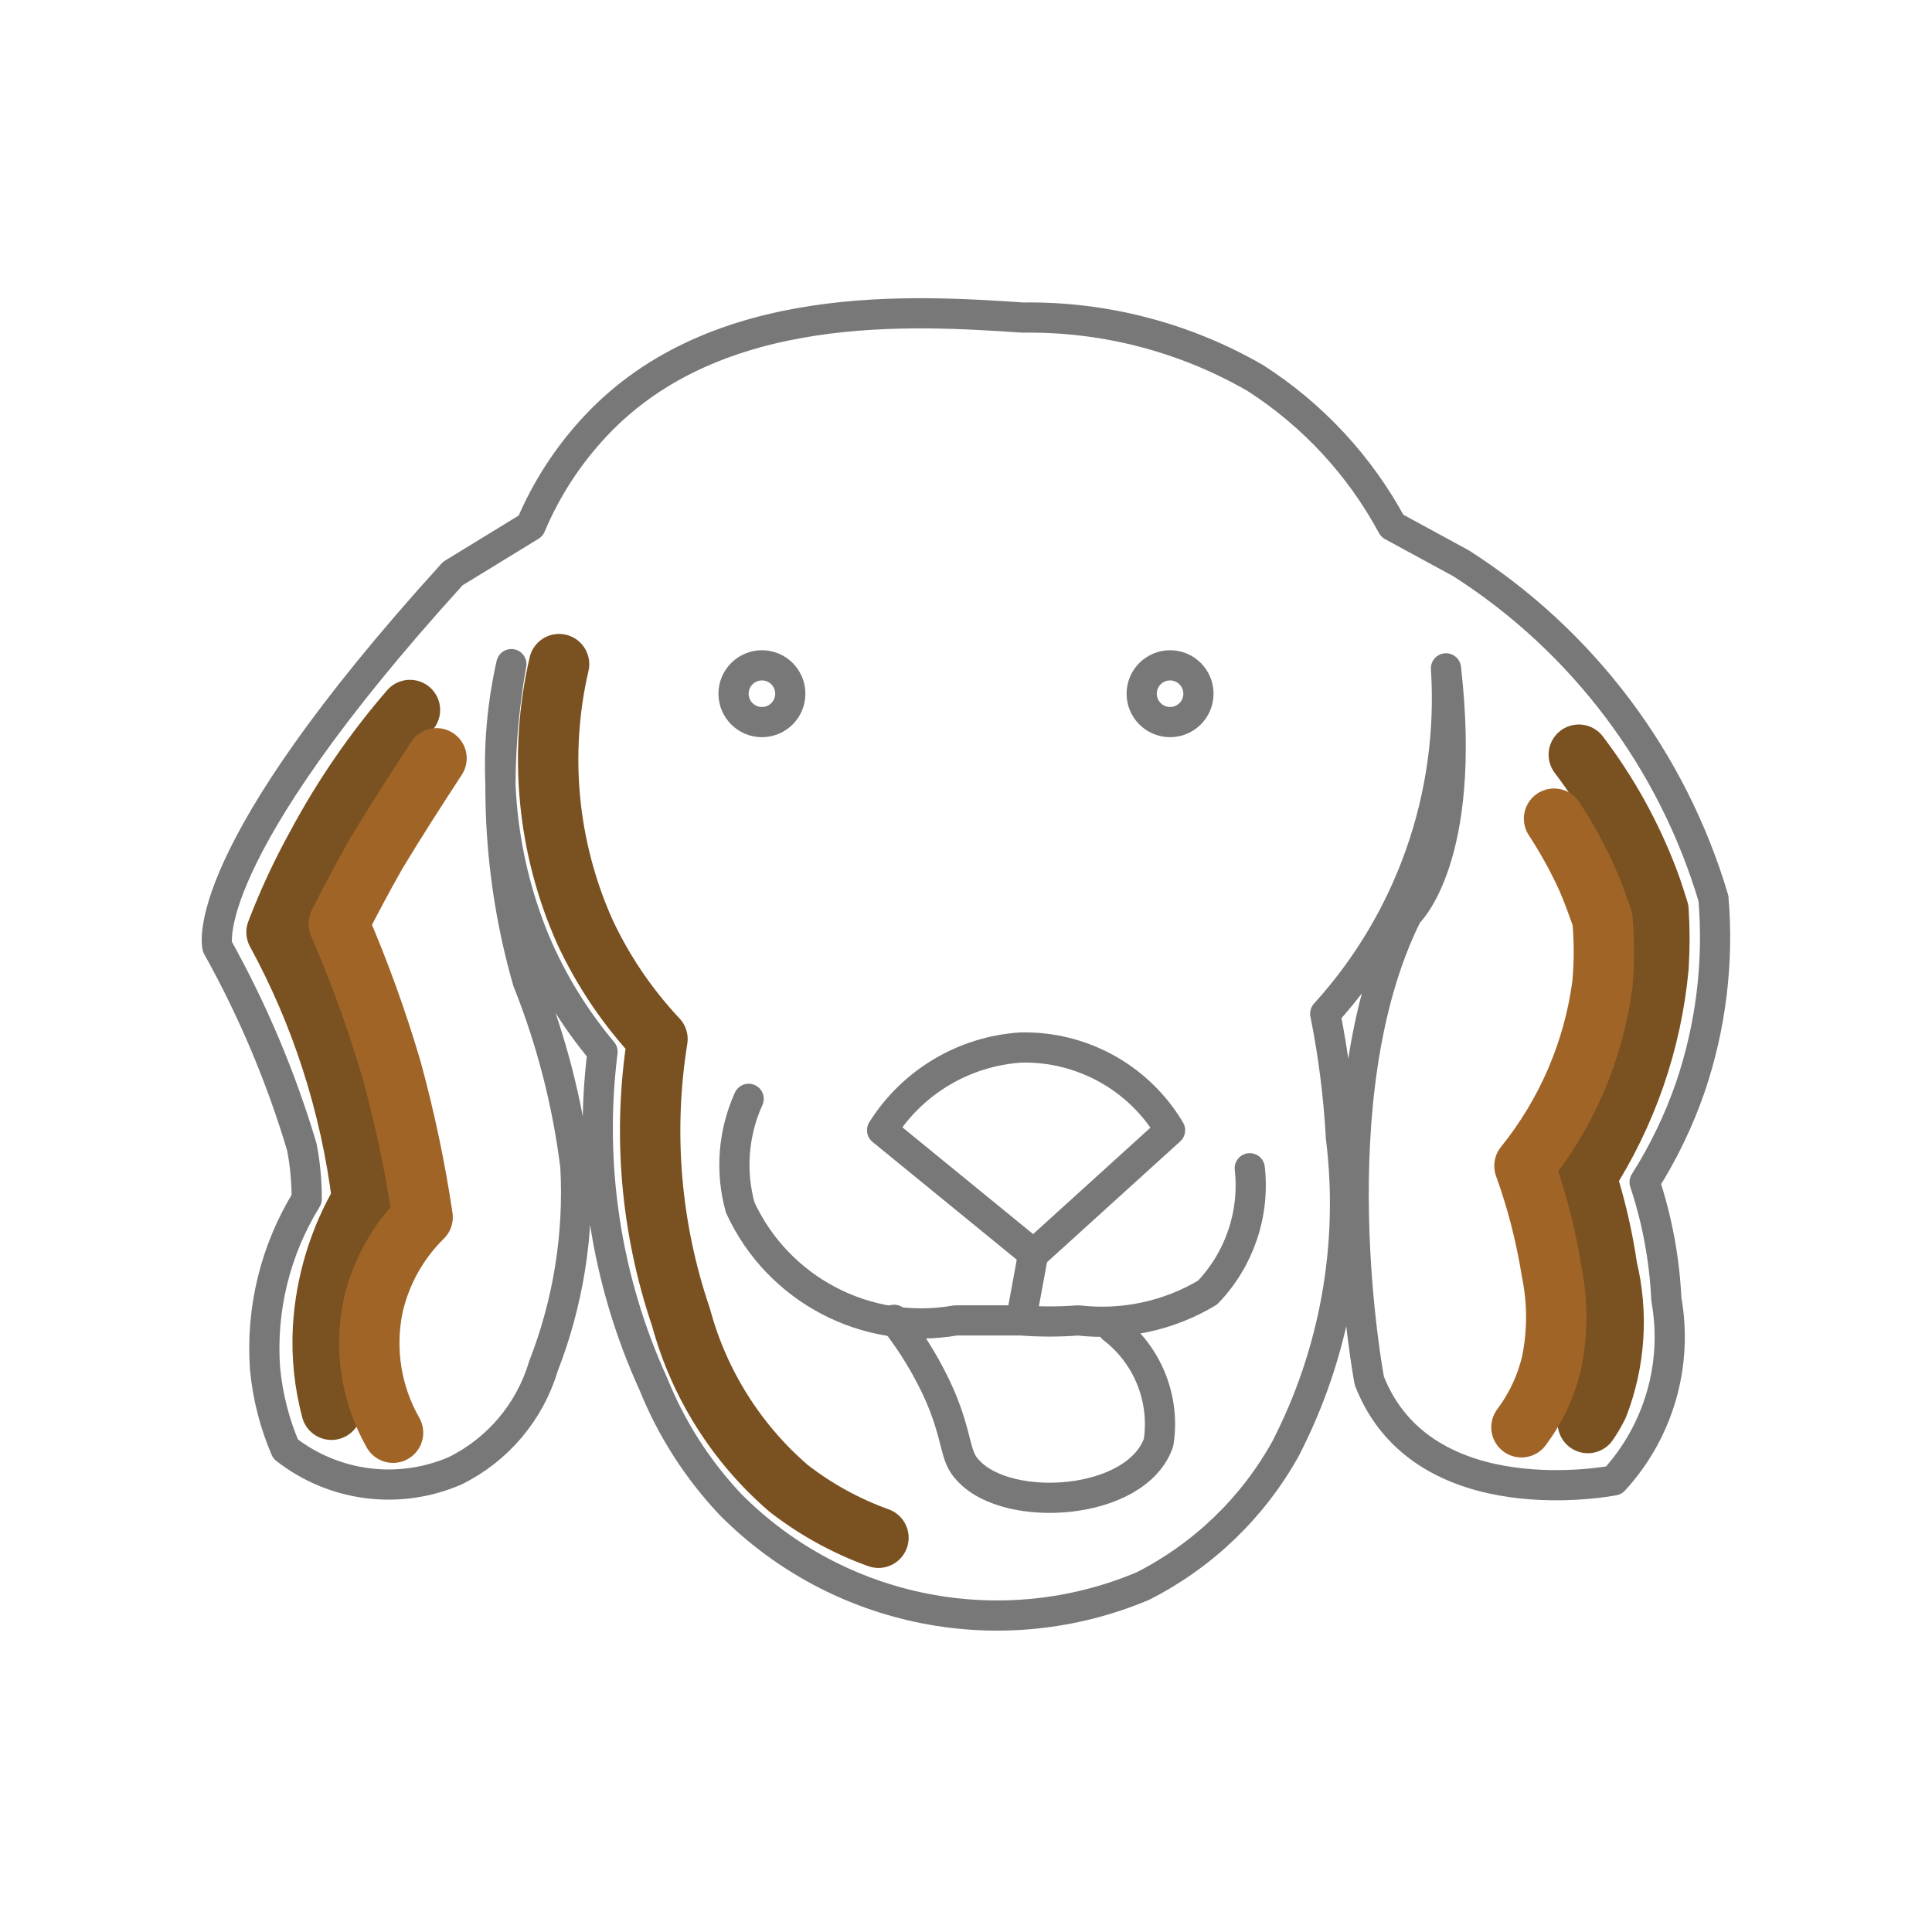
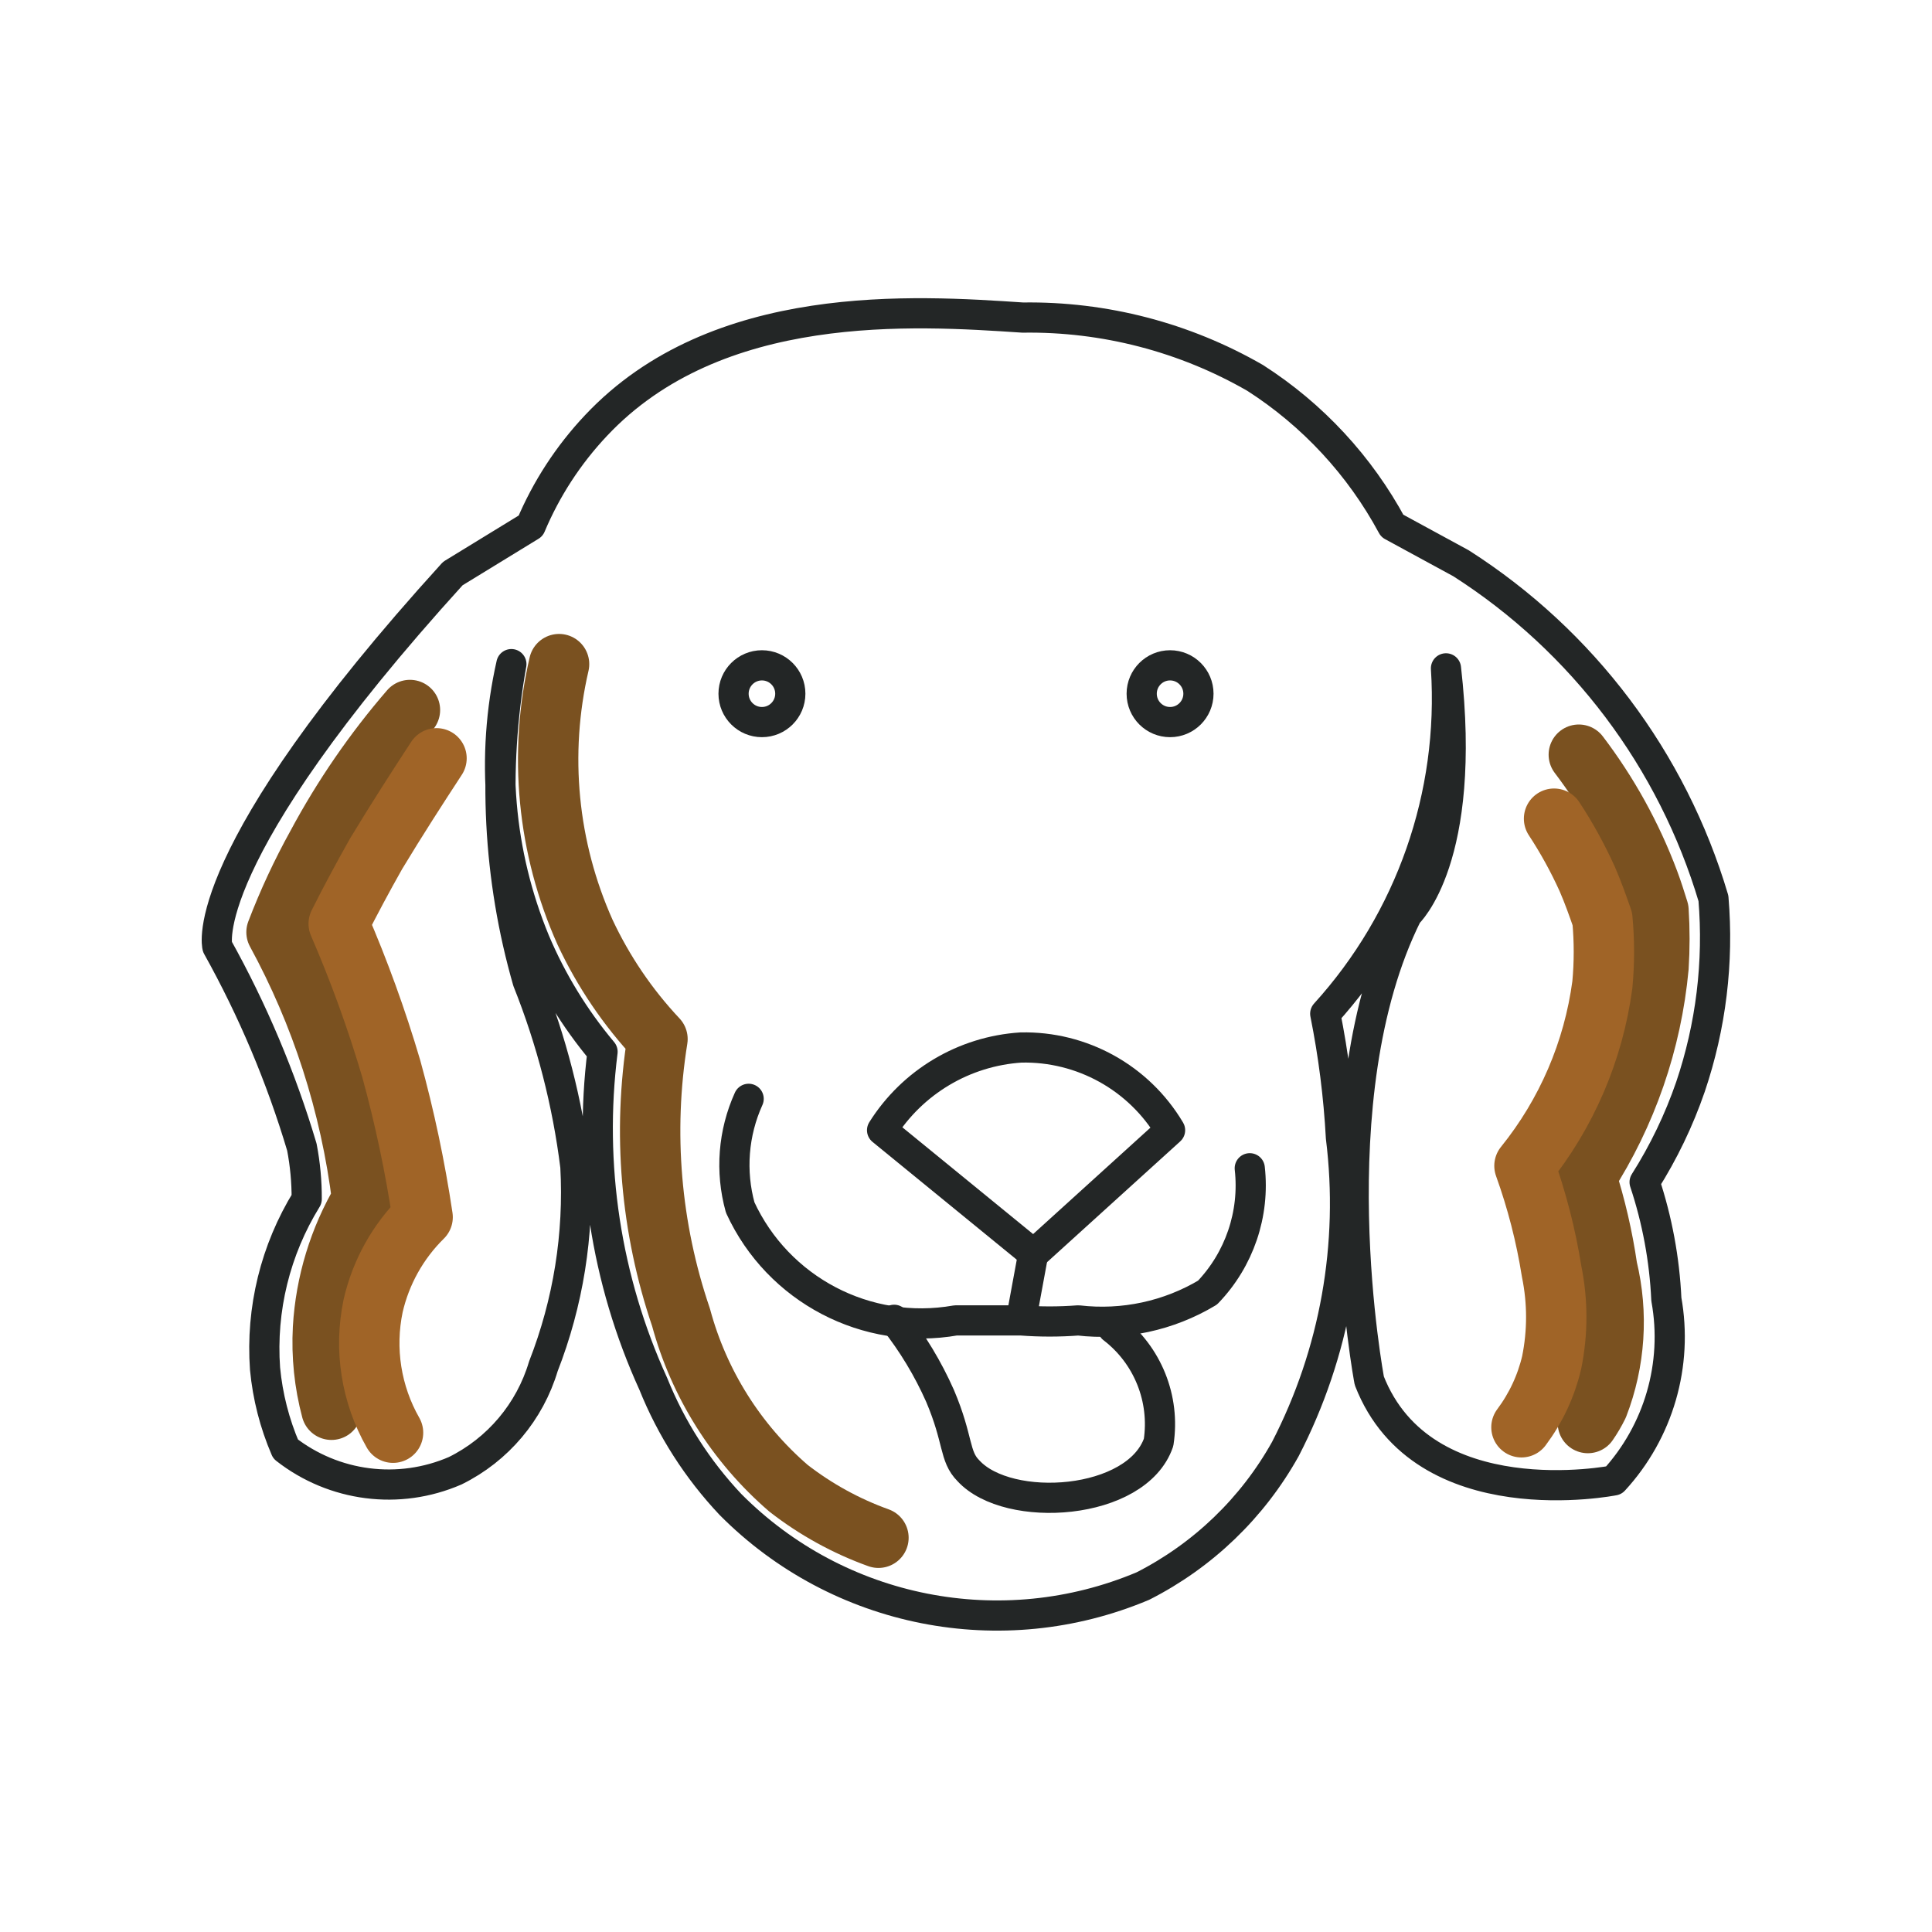
<svg xmlns="http://www.w3.org/2000/svg" viewBox="0 0 32 32">
  <g fill="none" stroke-linecap="round" stroke-linejoin="round">
-     <g stroke="#787878" stroke-width="0.5">
+     <g stroke="#232626" stroke-width="0.5">
      <path d="M12.1,24.92a6.38,6.38,0,0,1-1.28-2,10.2,10.2,0,0,1-.84-5.5,7.23,7.23,0,0,1-1.12-1.83A7.62,7.62,0,0,1,8.47,11a11.63,11.63,0,0,0,.27,5.25,12.4,12.4,0,0,1,.79,3.07A7.9,7.9,0,0,1,9,22.63a2.83,2.83,0,0,1-1.46,1.73A2.77,2.77,0,0,1,4.73,24a4.41,4.41,0,0,1-.34-1.33,4.71,4.71,0,0,1,.69-2.81A4.46,4.46,0,0,0,5,19,16.48,16.48,0,0,0,3.6,15.68S3.21,14.22,7.5,9.5l1.29-.79A5.57,5.57,0,0,1,9.87,7.05c2-2.13,5.27-1.91,7.07-1.79a7.49,7.49,0,0,1,3.85,1,6.66,6.66,0,0,1,2.27,2.45l1.14.62a9.95,9.95,0,0,1,4.18,5.55A7.72,7.72,0,0,1,28,18a7.52,7.52,0,0,1-.76,1.58,7.21,7.21,0,0,1,.36,1.94,3.51,3.51,0,0,1-.87,3s-3.16.63-4.05-1.65c0,0-.89-4.69.63-7.73,0,0,1-.91.64-4.07a7.76,7.76,0,0,1-2,5.72,14.37,14.37,0,0,1,.26,2.05A8.86,8.86,0,0,1,21.29,24a5.61,5.61,0,0,1-2.36,2.27A6.22,6.22,0,0,1,12.1,24.92Z" />
      <path d="M17.12,20.77l-2.51-2.05a2.94,2.94,0,0,1,2.3-1.37,2.8,2.8,0,0,1,2.47,1.37Z" />
      <path d="M12.4,18.2A2.65,2.65,0,0,0,12.26,20a3.3,3.3,0,0,0,3.57,1.87l1.08,0,.21-1.14-.21,1.14a6.22,6.22,0,0,0,.95,0A3.4,3.4,0,0,0,20,21.41a2.56,2.56,0,0,0,.7-2.06" />
      <path d="M14.81,21.86a5.88,5.88,0,0,1,.76,1.26c.31.73.23,1,.47,1.24.66.72,2.79.58,3.15-.47A2,2,0,0,0,18.43,22" />
      <circle cx="12.62" cy="11.49" r="0.47" />
      <circle cx="19.38" cy="11.49" r="0.47" />
    </g>
    <g stroke="#7A5120" stroke-width="1">
      <path d="M9.26,11a7,7,0,0,0,.43,4.44,6.77,6.77,0,0,0,1.2,1.77,9.59,9.59,0,0,0,.39,4.61,5.7,5.7,0,0,0,1.78,2.83,5.41,5.41,0,0,0,1.49.82" />
      <path d="M6.79,11.76A12.32,12.32,0,0,0,5.25,14a11.29,11.29,0,0,0-.67,1.44,12.34,12.34,0,0,1,.91,2.12A12.56,12.56,0,0,1,6,19.87,4.72,4.72,0,0,0,5.35,22a4.33,4.33,0,0,0,.14,1.35" />
      <path d="M26.15,12.5a8.26,8.26,0,0,1,1.16,2.1c.06.16.11.32.16.48a7.43,7.43,0,0,1,0,.94,7.72,7.72,0,0,1-1.2,3.47A9.4,9.4,0,0,1,26.62,21a3.83,3.83,0,0,1-.15,2.28,2.24,2.24,0,0,1-.17.29" />
    </g>
    <g stroke="#A06427" stroke-width="1">
      <path d="M7.23,12.56c-.32.49-.65,1-1,1.58-.22.39-.43.78-.62,1.16a21,21,0,0,1,.87,2.4A20.84,20.84,0,0,1,7,20.16a3,3,0,0,0-.82,1.47,3,3,0,0,0,.33,2.1" />
      <path d="M25.74,13.56a7.31,7.31,0,0,1,.55,1c.1.23.18.46.25.66a5.82,5.82,0,0,1,0,1.09,6.05,6.05,0,0,1-1.29,3,9.6,9.6,0,0,1,.45,1.75,3.77,3.77,0,0,1,0,1.51,2.89,2.89,0,0,1-.5,1.07" />
    </g>
  </g>
</svg>
